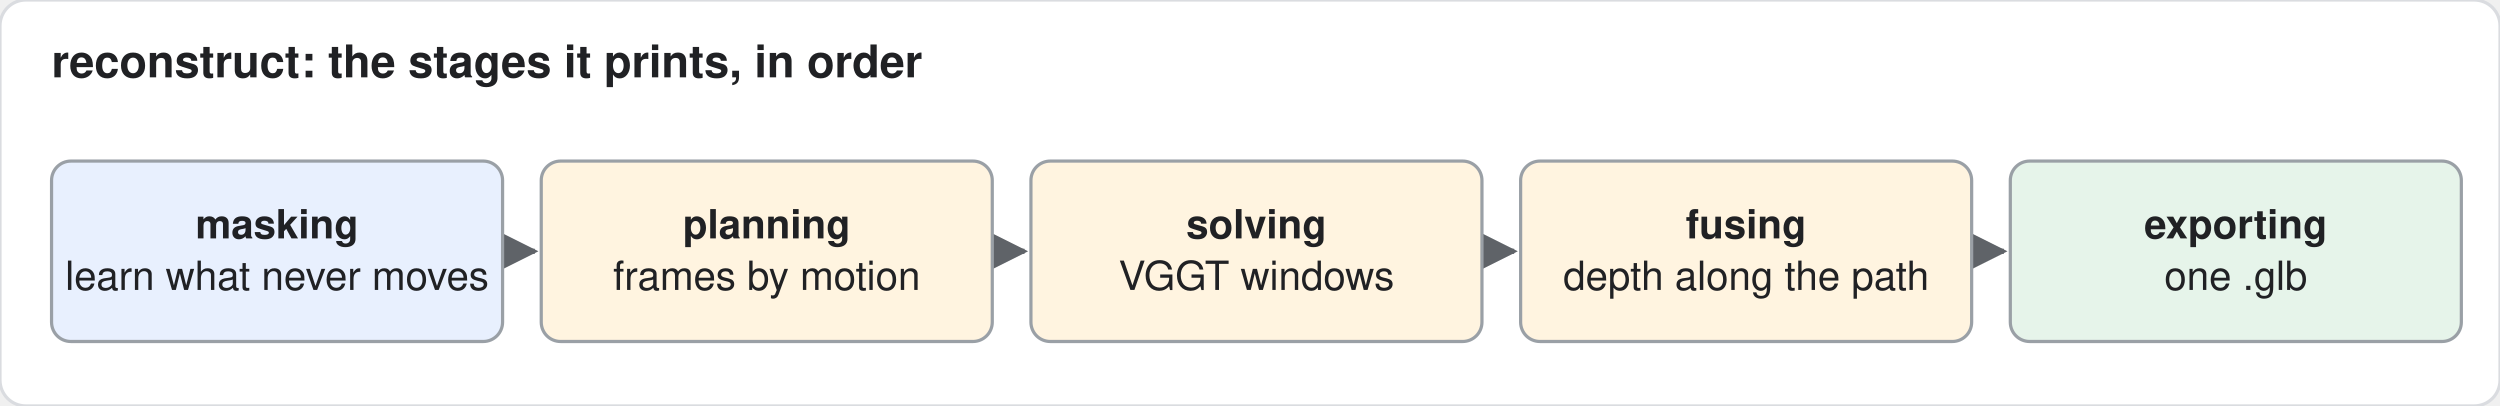
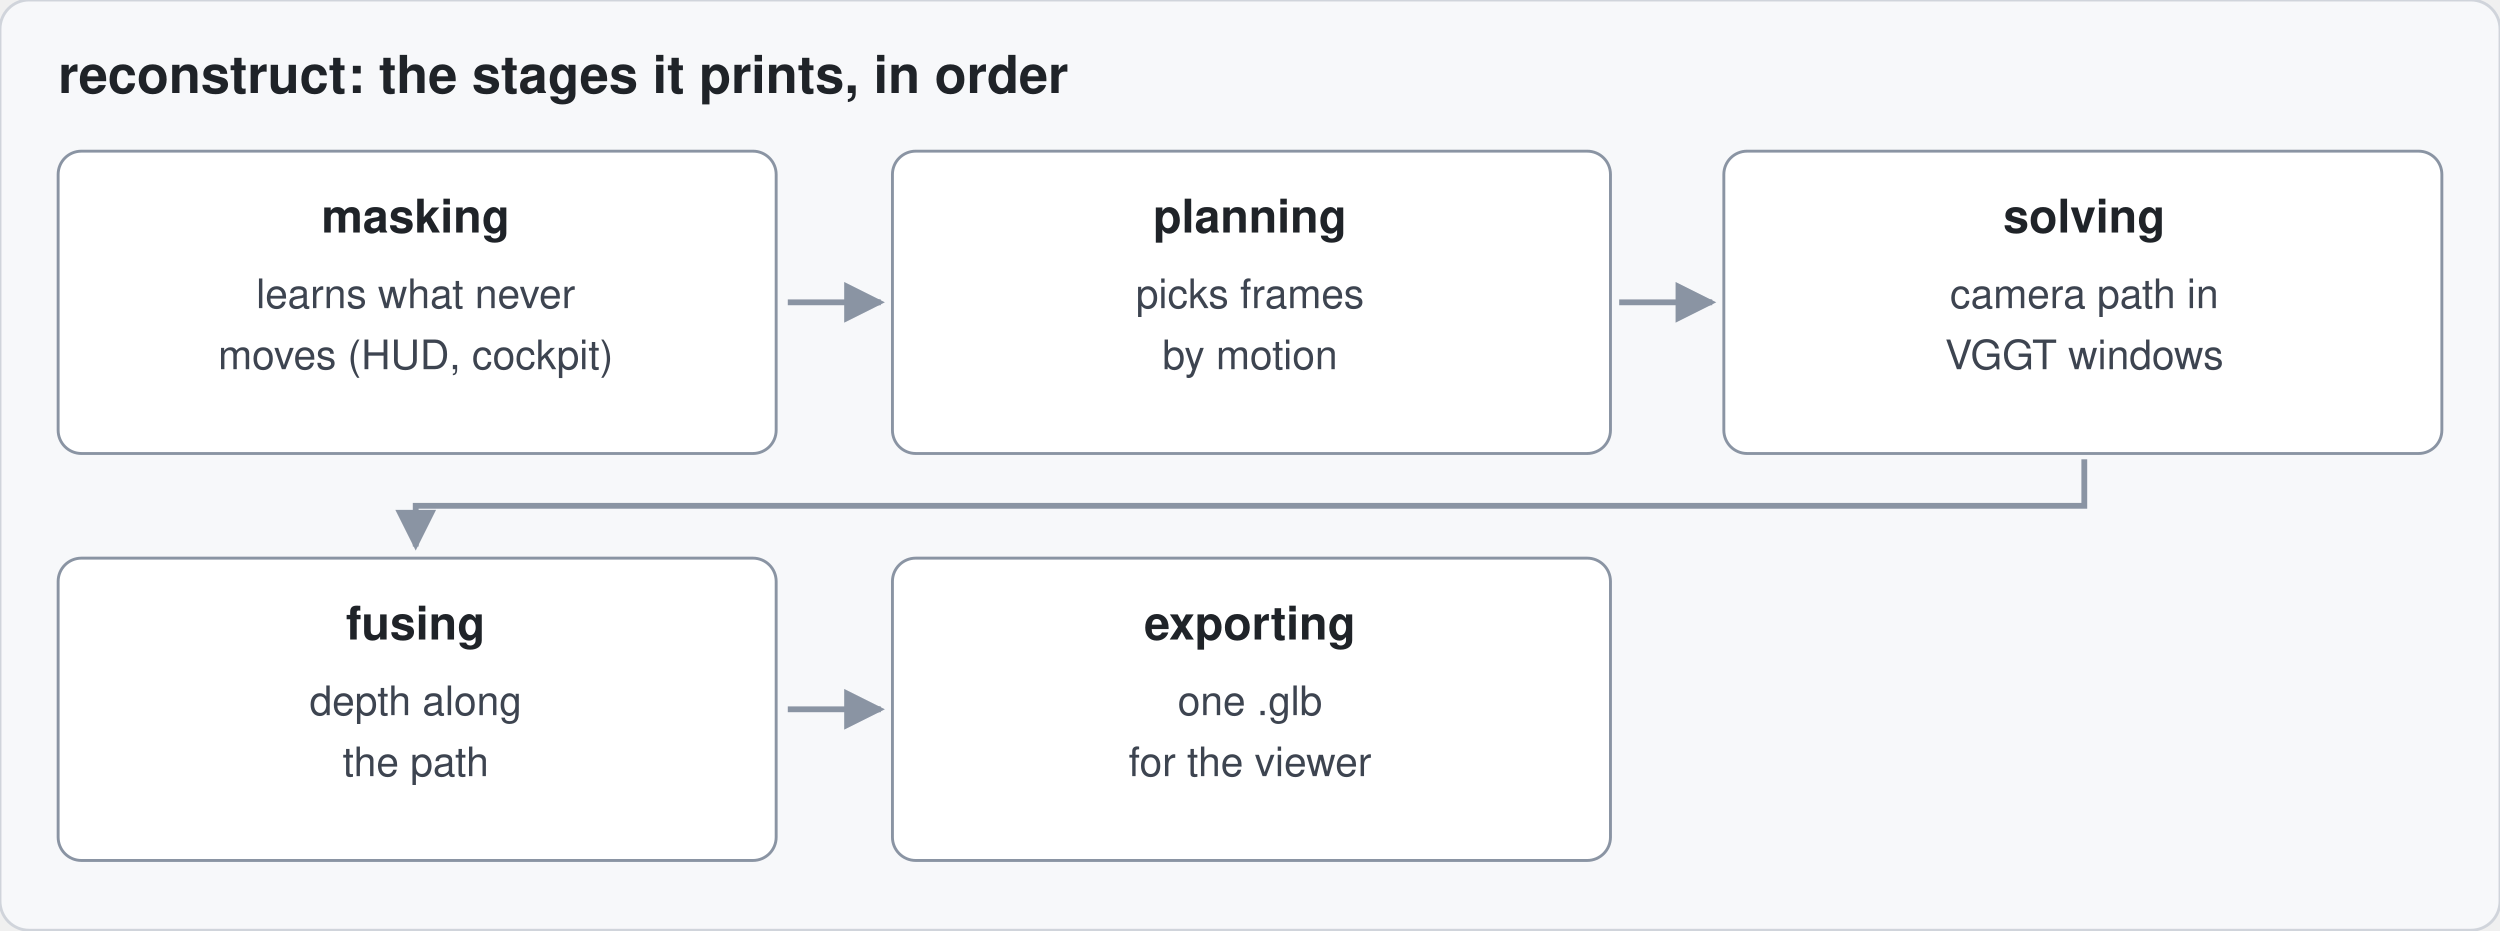
- <svg xmlns="http://www.w3.org/2000/svg" width="776" height="126" viewBox="0 0 776 126" role="img" aria-label="reconstruct: the stages it prints, in order">
+ <svg xmlns="http://www.w3.org/2000/svg" width="860" height="320" viewBox="0 0 860 320" role="img" aria-label="reconstruct: the stages it prints, in order">
+   <rect width="860" height="320" rx="10" fill="#f7f8fa" stroke="#d0d4db" />
  <defs>
-     <marker id="a" viewBox="0 0 10 10" refX="9" refY="5" markerWidth="7" markerHeight="7" orient="auto">
-       <path d="M0 0L10 5L0 10z" fill="#5f6368" />
+     <marker id="a" viewBox="0 0 10 10" refX="9" refY="5" markerWidth="7" markerHeight="7" orient="auto-start-reverse">
+       <path d="M0,0 L10,5 L0,10 z" fill="#8a94a3" />
    </marker>
  </defs>
-   <rect width="776" height="126" rx="8" fill="#ffffff" stroke="#dadce0" />
-   <text x="16" y="24" font-family="Segoe UI,Helvetica,Arial,sans-serif" font-size="14" font-weight="600" fill="#202124">reconstruct: the stages it prints, in order</text>
-   <line x1="156" y1="78" x2="166" y2="78" stroke="#5f6368" stroke-width="1.6" marker-end="url(#a)" />
-   <line x1="308" y1="78" x2="318" y2="78" stroke="#5f6368" stroke-width="1.6" marker-end="url(#a)" />
-   <line x1="460" y1="78" x2="470" y2="78" stroke="#5f6368" stroke-width="1.6" marker-end="url(#a)" />
-   <line x1="612" y1="78" x2="622" y2="78" stroke="#5f6368" stroke-width="1.6" marker-end="url(#a)" />
-   <rect x="16" y="50" width="140" height="56" rx="6" fill="#e8f0fe" stroke="#9aa0a6" />
-   <text x="86.0" y="74.0" font-family="Segoe UI,Helvetica,Arial,sans-serif" font-size="12.5" font-weight="600" fill="#202124" text-anchor="middle">masking</text>
-   <text x="86.0" y="90.0" font-family="Segoe UI,Helvetica,Arial,sans-serif" font-size="12.5" fill="#202124" text-anchor="middle">learn what never moves</text>
-   <rect x="168" y="50" width="140" height="56" rx="6" fill="#fff4e0" stroke="#9aa0a6" />
-   <text x="238.0" y="74.0" font-family="Segoe UI,Helvetica,Arial,sans-serif" font-size="12.5" font-weight="600" fill="#202124" text-anchor="middle">planning</text>
-   <text x="238.0" y="90.0" font-family="Segoe UI,Helvetica,Arial,sans-serif" font-size="12.5" fill="#202124" text-anchor="middle">frames by motion</text>
-   <rect x="320" y="50" width="140" height="56" rx="6" fill="#fff4e0" stroke="#9aa0a6" />
-   <text x="390.0" y="74.0" font-family="Segoe UI,Helvetica,Arial,sans-serif" font-size="12.5" font-weight="600" fill="#202124" text-anchor="middle">solving</text>
-   <text x="390.0" y="90.0" font-family="Segoe UI,Helvetica,Arial,sans-serif" font-size="12.5" fill="#202124" text-anchor="middle">VGGT windows</text>
-   <rect x="472" y="50" width="140" height="56" rx="6" fill="#fff4e0" stroke="#9aa0a6" />
-   <text x="542.0" y="74.0" font-family="Segoe UI,Helvetica,Arial,sans-serif" font-size="12.5" font-weight="600" fill="#202124" text-anchor="middle">fusing</text>
-   <text x="542.0" y="90.0" font-family="Segoe UI,Helvetica,Arial,sans-serif" font-size="12.5" fill="#202124" text-anchor="middle">depth along the path</text>
-   <rect x="624" y="50" width="140" height="56" rx="6" fill="#e6f4ea" stroke="#9aa0a6" />
-   <text x="694.0" y="74.0" font-family="Segoe UI,Helvetica,Arial,sans-serif" font-size="12.5" font-weight="600" fill="#202124" text-anchor="middle">exporting</text>
-   <text x="694.0" y="90.0" font-family="Segoe UI,Helvetica,Arial,sans-serif" font-size="12.5" fill="#202124" text-anchor="middle">one .glb</text>
+   <text x="20" y="32" font-family="Segoe UI,Helvetica,Arial,sans-serif" font-size="18" font-weight="600" fill="#1f2328" text-anchor="start">reconstruct: the stages it prints, in order</text>
+   <rect x="20" y="52" width="247" height="104" rx="8" fill="#ffffff" stroke="#8a94a3" />
+   <text x="143" y="80" font-family="Segoe UI,Helvetica,Arial,sans-serif" font-size="16" font-weight="600" fill="#1f2328" text-anchor="middle">masking</text>
+   <text x="143" y="106" font-family="Segoe UI,Helvetica,Arial,sans-serif" font-size="14" font-weight="400" fill="#3d4450" text-anchor="middle">learns what never</text>
+   <text x="143" y="127" font-family="Segoe UI,Helvetica,Arial,sans-serif" font-size="14" font-weight="400" fill="#3d4450" text-anchor="middle">moves (HUD, cockpit)</text>
+   <rect x="307" y="52" width="247" height="104" rx="8" fill="#ffffff" stroke="#8a94a3" />
+   <text x="430" y="80" font-family="Segoe UI,Helvetica,Arial,sans-serif" font-size="16" font-weight="600" fill="#1f2328" text-anchor="middle">planning</text>
+   <text x="430" y="106" font-family="Segoe UI,Helvetica,Arial,sans-serif" font-size="14" font-weight="400" fill="#3d4450" text-anchor="middle">picks frames</text>
+   <text x="430" y="127" font-family="Segoe UI,Helvetica,Arial,sans-serif" font-size="14" font-weight="400" fill="#3d4450" text-anchor="middle">by motion</text>
+   <rect x="593" y="52" width="247" height="104" rx="8" fill="#ffffff" stroke="#8a94a3" />
+   <text x="717" y="80" font-family="Segoe UI,Helvetica,Arial,sans-serif" font-size="16" font-weight="600" fill="#1f2328" text-anchor="middle">solving</text>
+   <text x="717" y="106" font-family="Segoe UI,Helvetica,Arial,sans-serif" font-size="14" font-weight="400" fill="#3d4450" text-anchor="middle">camera path in</text>
+   <text x="717" y="127" font-family="Segoe UI,Helvetica,Arial,sans-serif" font-size="14" font-weight="400" fill="#3d4450" text-anchor="middle">VGGT windows</text>
+   <rect x="20" y="192" width="247" height="104" rx="8" fill="#ffffff" stroke="#8a94a3" />
+   <text x="143" y="220" font-family="Segoe UI,Helvetica,Arial,sans-serif" font-size="16" font-weight="600" fill="#1f2328" text-anchor="middle">fusing</text>
+   <text x="143" y="246" font-family="Segoe UI,Helvetica,Arial,sans-serif" font-size="14" font-weight="400" fill="#3d4450" text-anchor="middle">depth along</text>
+   <text x="143" y="267" font-family="Segoe UI,Helvetica,Arial,sans-serif" font-size="14" font-weight="400" fill="#3d4450" text-anchor="middle">the path</text>
+   <rect x="307" y="192" width="247" height="104" rx="8" fill="#ffffff" stroke="#8a94a3" />
+   <text x="430" y="220" font-family="Segoe UI,Helvetica,Arial,sans-serif" font-size="16" font-weight="600" fill="#1f2328" text-anchor="middle">exporting</text>
+   <text x="430" y="246" font-family="Segoe UI,Helvetica,Arial,sans-serif" font-size="14" font-weight="400" fill="#3d4450" text-anchor="middle">one .glb</text>
+   <text x="430" y="267" font-family="Segoe UI,Helvetica,Arial,sans-serif" font-size="14" font-weight="400" fill="#3d4450" text-anchor="middle">for the viewer</text>
+   <line x1="271" y1="104.0" x2="303" y2="104.0" stroke="#8a94a3" stroke-width="2" marker-end="url(#a)" />
+   <line x1="557" y1="104.0" x2="589" y2="104.0" stroke="#8a94a3" stroke-width="2" marker-end="url(#a)" />
+   <path d="M717,158 V174 H143 V188" fill="none" stroke="#8a94a3" stroke-width="2" marker-end="url(#a)" />
+   <line x1="271" y1="244.0" x2="303" y2="244.0" stroke="#8a94a3" stroke-width="2" marker-end="url(#a)" />
</svg>
